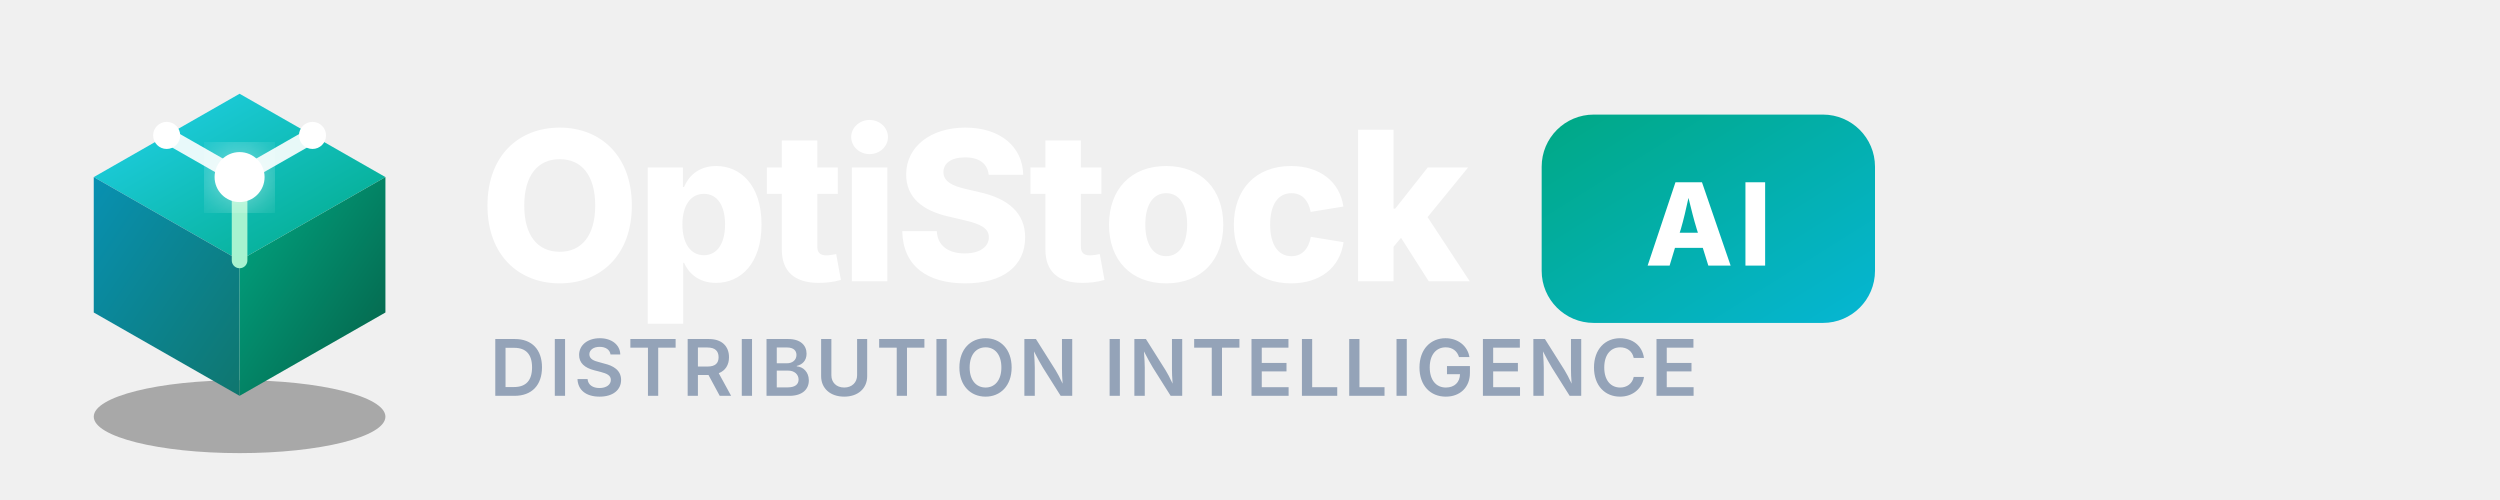
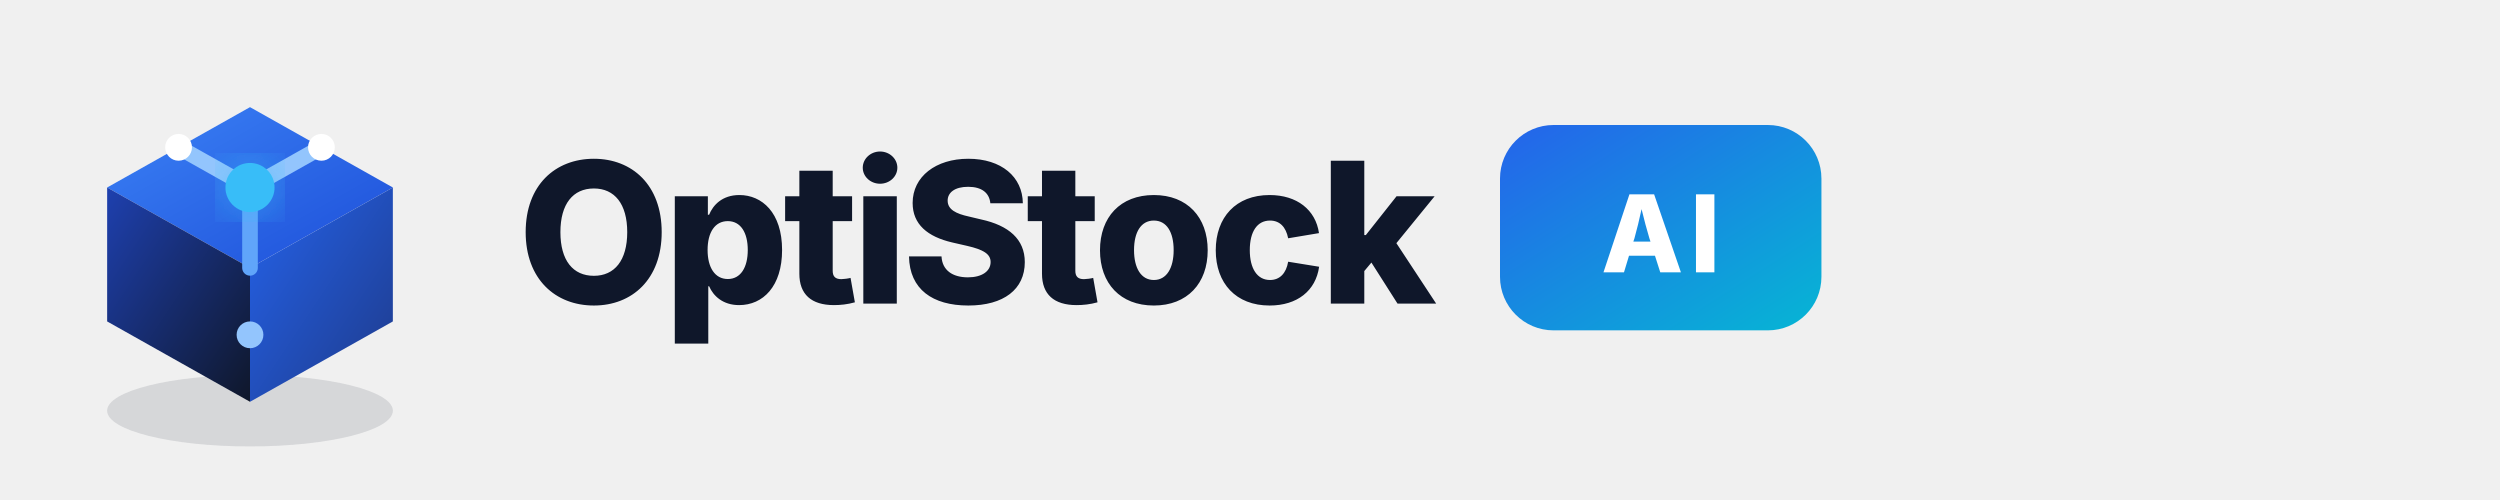
- <svg xmlns="http://www.w3.org/2000/svg" viewBox="0 0 240 48" width="240" height="48" fill="none">
+ <svg xmlns="http://www.w3.org/2000/svg" viewBox="0 0 280 56" width="280" height="56" fill="none">
  <defs>
-     <linearGradient id="opti-cube-top" x1="0%" y1="0%" x2="100%" y2="100%">
-       <stop offset="0%" stop-color="#22d3ee" />
-       <stop offset="100%" stop-color="#00a884" />
+     <linearGradient id="cube-top" x1="0%" y1="0%" x2="100%" y2="100%">
+       <stop offset="0%" stop-color="#3b82f6" />
+       <stop offset="100%" stop-color="#1d4ed8" />
    </linearGradient>
-     <linearGradient id="opti-cube-left" x1="0%" y1="0%" x2="100%" y2="100%">
-       <stop offset="0%" stop-color="#0891b2" />
-       <stop offset="100%" stop-color="#0f766e" />
+     <linearGradient id="cube-left" x1="0%" y1="0%" x2="100%" y2="100%">
+       <stop offset="0%" stop-color="#1e40af" />
+       <stop offset="100%" stop-color="#0f172a" />
    </linearGradient>
-     <linearGradient id="opti-cube-right" x1="0%" y1="0%" x2="100%" y2="100%">
-       <stop offset="0%" stop-color="#00a884" />
-       <stop offset="100%" stop-color="#065f46" />
+     <linearGradient id="cube-right" x1="0%" y1="0%" x2="100%" y2="100%">
+       <stop offset="0%" stop-color="#2563eb" />
+       <stop offset="100%" stop-color="#1e3a8a" />
    </linearGradient>
-     <linearGradient id="opti-ai-grad" x1="0%" y1="0%" x2="100%" y2="100%">
-       <stop offset="0%" stop-color="#00a884" />
+     <linearGradient id="ai-badge" x1="0%" y1="0%" x2="100%" y2="100%">
+       <stop offset="0%" stop-color="#2563eb" />
      <stop offset="100%" stop-color="#06b6d4" />
    </linearGradient>
-     <filter id="opti-glow" x="-20%" y="-20%" width="140%" height="140%">
-       <feGaussianBlur stdDeviation="2.5" result="blur" />
+     <filter id="glow" x="-20%" y="-20%" width="140%" height="140%">
+       <feGaussianBlur stdDeviation="3" result="blur" />
      <feComposite in="SourceGraphic" in2="blur" operator="over" />
    </filter>
  </defs>
-   <g transform="translate(4, 5)">
-     <ellipse cx="19" cy="35" rx="14" ry="3.5" fill="#000000" opacity="0.3" />
-     <path d="M19 4 L33 12 L19 20 L5 12 Z" fill="url(#opti-cube-top)" />
-     <path d="M5 12 L19 20 L19 33 L5 25 Z" fill="url(#opti-cube-left)" />
-     <path d="M19 20 L33 12 L33 25 L19 33 Z" fill="url(#opti-cube-right)" />
-     <path d="M12 8 L19 12 L26 8" stroke="#ffffff" stroke-width="1.5" stroke-linecap="round" stroke-linejoin="round" opacity="0.9" />
-     <path d="M19 12 L19 20" stroke="#a7f3d0" stroke-width="1.5" stroke-linecap="round" />
-     <circle cx="19" cy="12" r="2.4" fill="#ffffff" filter="url(#opti-glow)" />
-     <circle cx="12" cy="8" r="1.3" fill="#ffffff" />
-     <circle cx="26" cy="8" r="1.3" fill="#ffffff" />
+   <g transform="translate(6, 6)">
+     <ellipse cx="22" cy="40" rx="16" ry="4" fill="#0f172a" opacity="0.12" />
+     <path d="M22 6 L38 15 L22 24 L6 15 Z" fill="url(#cube-top)" />
+     <path d="M6 15 L22 24 L22 39 L6 30 Z" fill="url(#cube-left)" />
+     <path d="M22 24 L38 15 L38 30 L22 39 Z" fill="url(#cube-right)" />
+     <path d="M14 10.5 L22 15 L30 10.5" stroke="#93c5fd" stroke-width="1.75" stroke-linecap="round" stroke-linejoin="round" />
+     <path d="M22 15 L22 24" stroke="#60a5fa" stroke-width="1.75" stroke-linecap="round" />
+     <circle cx="22" cy="15" r="2.75" fill="#38bdf8" filter="url(#glow)" />
+     <circle cx="14" cy="10.5" r="1.5" fill="#ffffff" />
+     <circle cx="30" cy="10.5" r="1.5" fill="#ffffff" />
+     <circle cx="22" cy="31.5" r="1.5" fill="#93c5fd" />
  </g>
-   <text x="46" y="27" font-family="'Inter', -apple-system, BlinkMacSystemFont, 'Segoe UI', Roboto, sans-serif" font-size="20" font-weight="800" fill="#ffffff" letter-spacing="-0.02em">OptiStock</text>
-   <g transform="translate(148, 11)">
-     <rect width="32" height="20" rx="5" fill="url(#opti-ai-grad)" />
-     <text x="16" y="14.5" font-family="'Inter', -apple-system, BlinkMacSystemFont, 'Segoe UI', Roboto, sans-serif" font-size="11" font-weight="800" fill="#ffffff" text-anchor="middle" letter-spacing="0.05em">AI</text>
+   <text x="58" y="34" font-family="'Inter', -apple-system, BlinkMacSystemFont, 'Segoe UI', Roboto, sans-serif" font-size="22" font-weight="800" fill="#0f172a" letter-spacing="-0.03em">OptiStock</text>
+   <g transform="translate(168, 14)">
+     <rect width="36" height="23" rx="6" fill="url(#ai-badge)" />
+     <text x="18" y="16.5" font-family="'Inter', -apple-system, BlinkMacSystemFont, 'Segoe UI', Roboto, sans-serif" font-size="12" font-weight="800" fill="#ffffff" text-anchor="middle" letter-spacing="0.06em">AI</text>
  </g>
-   <text x="47" y="38" font-family="'Inter', -apple-system, BlinkMacSystemFont, 'Segoe UI', Roboto, sans-serif" font-size="7.5" font-weight="600" fill="#94a3b8" letter-spacing="0.04em">DISTRIBUTION INTELLIGENCE</text>
</svg>
